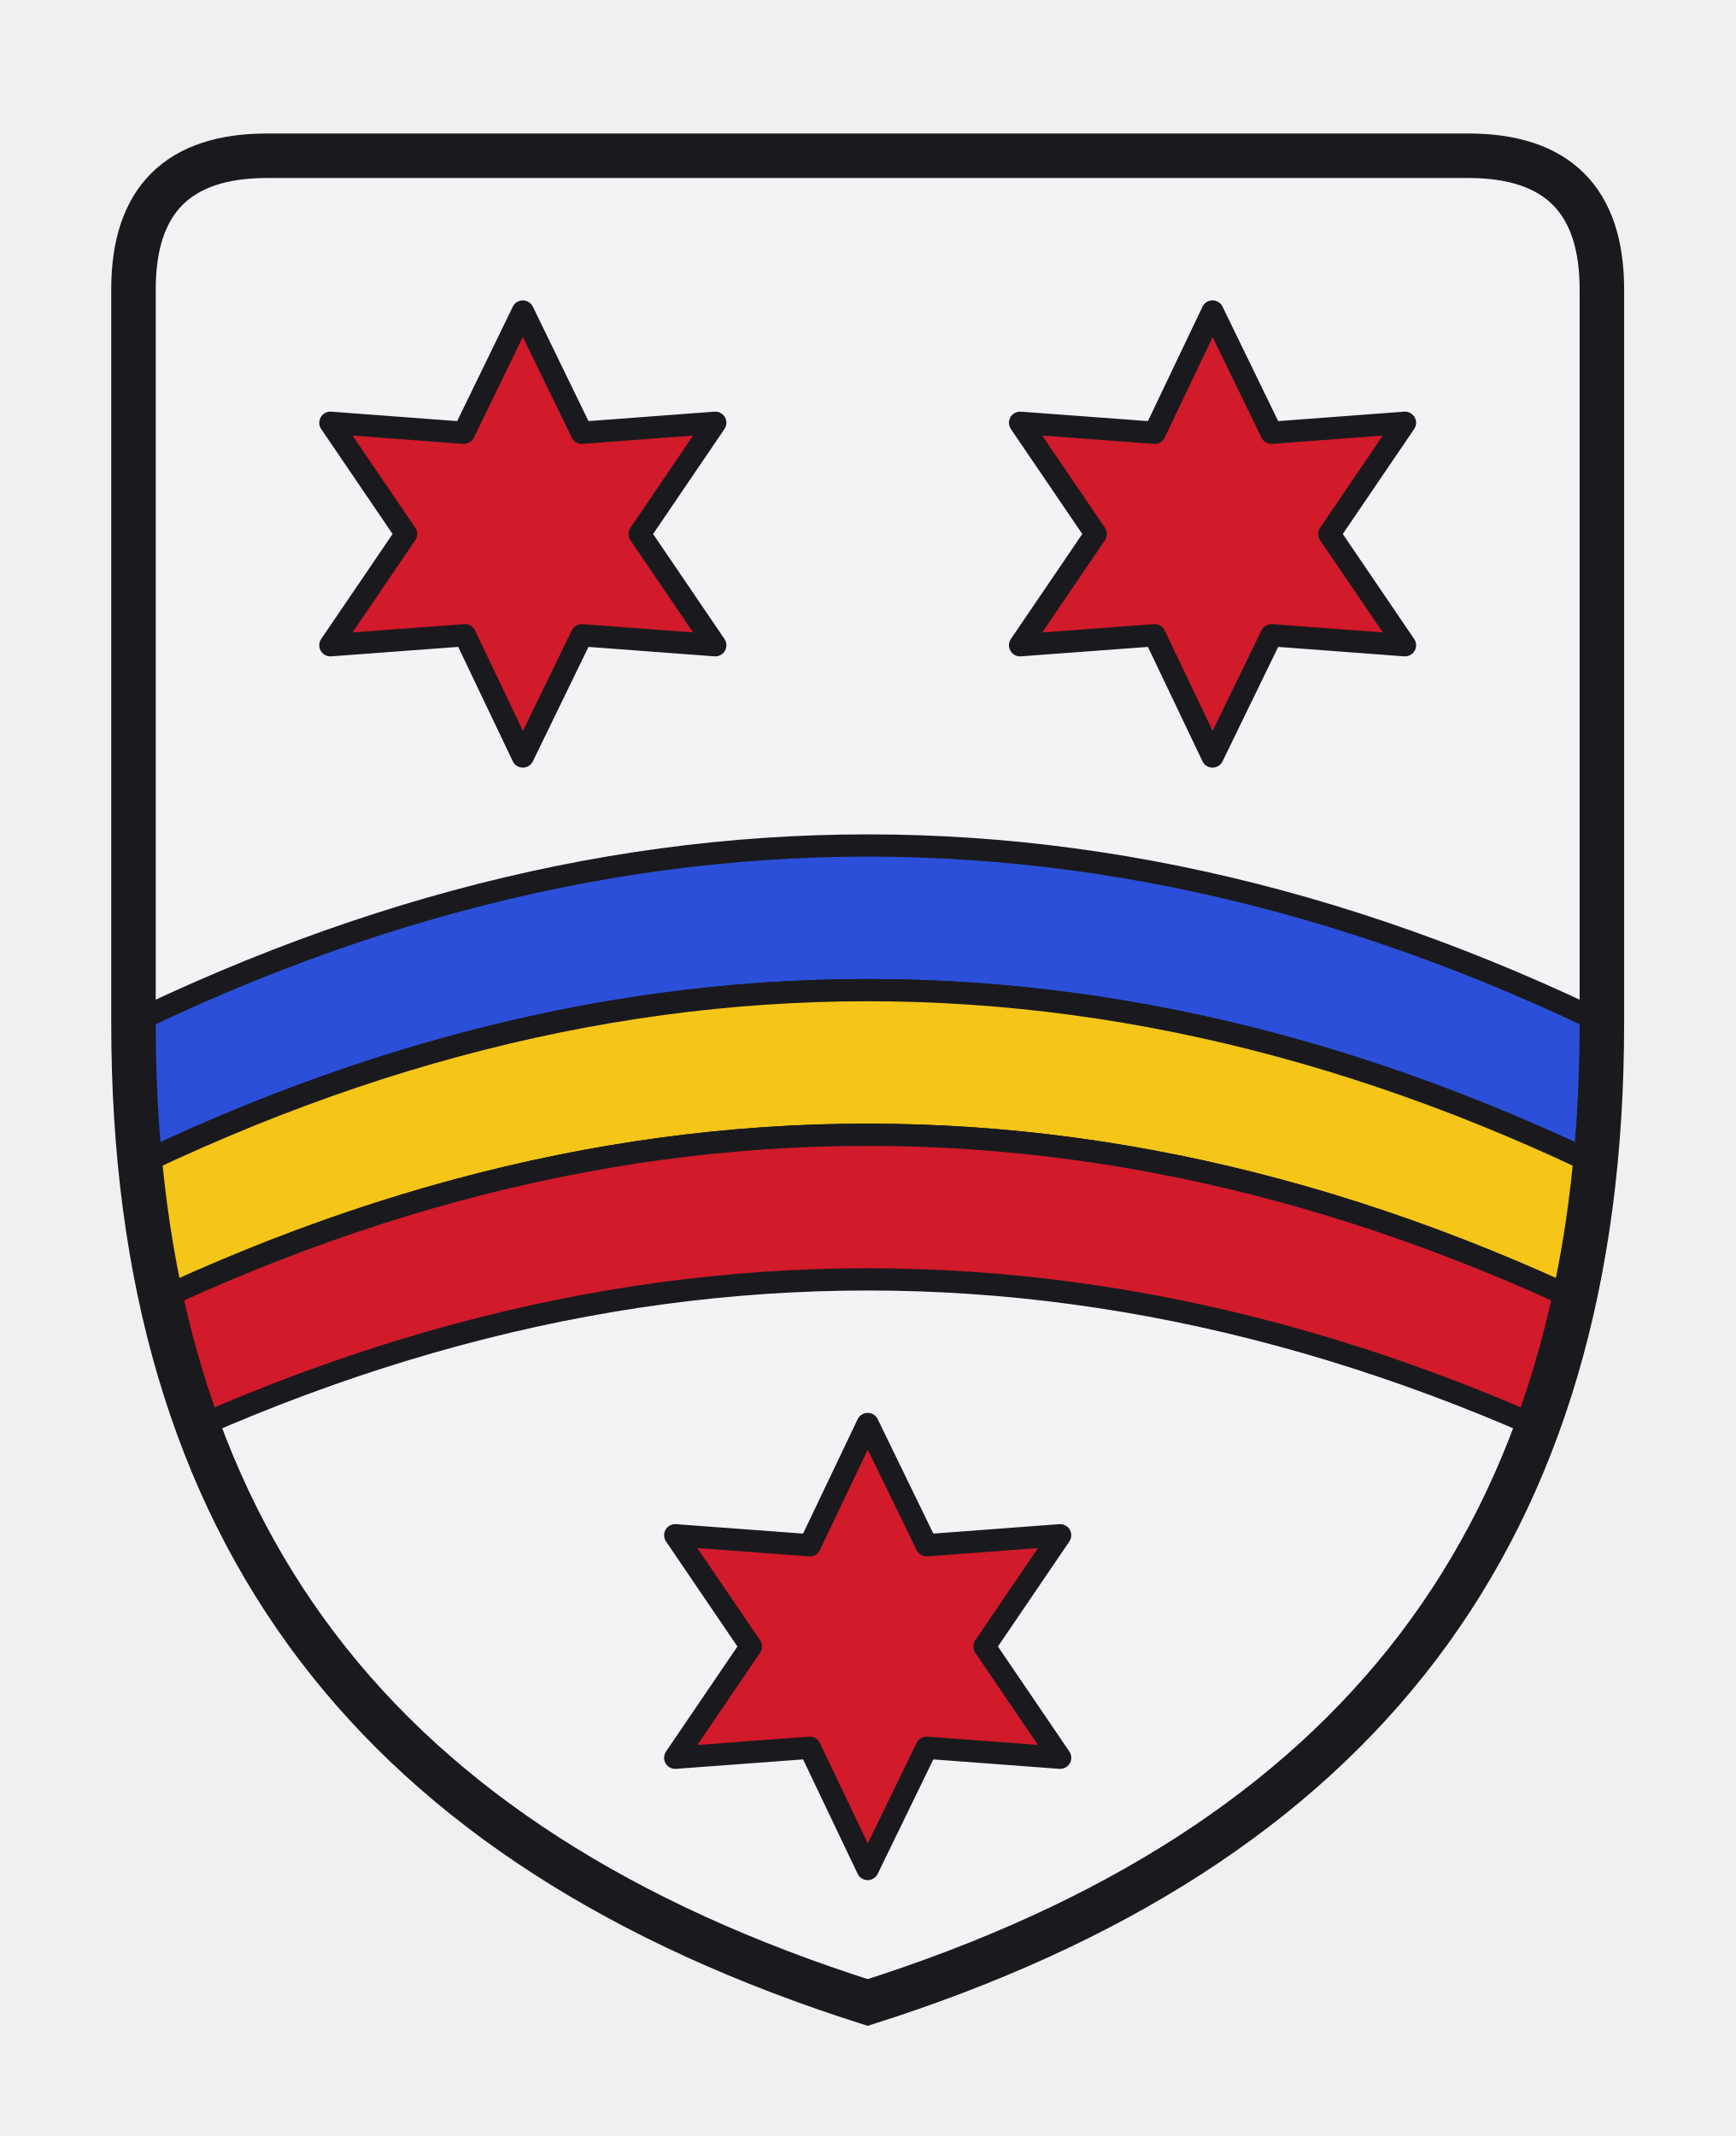
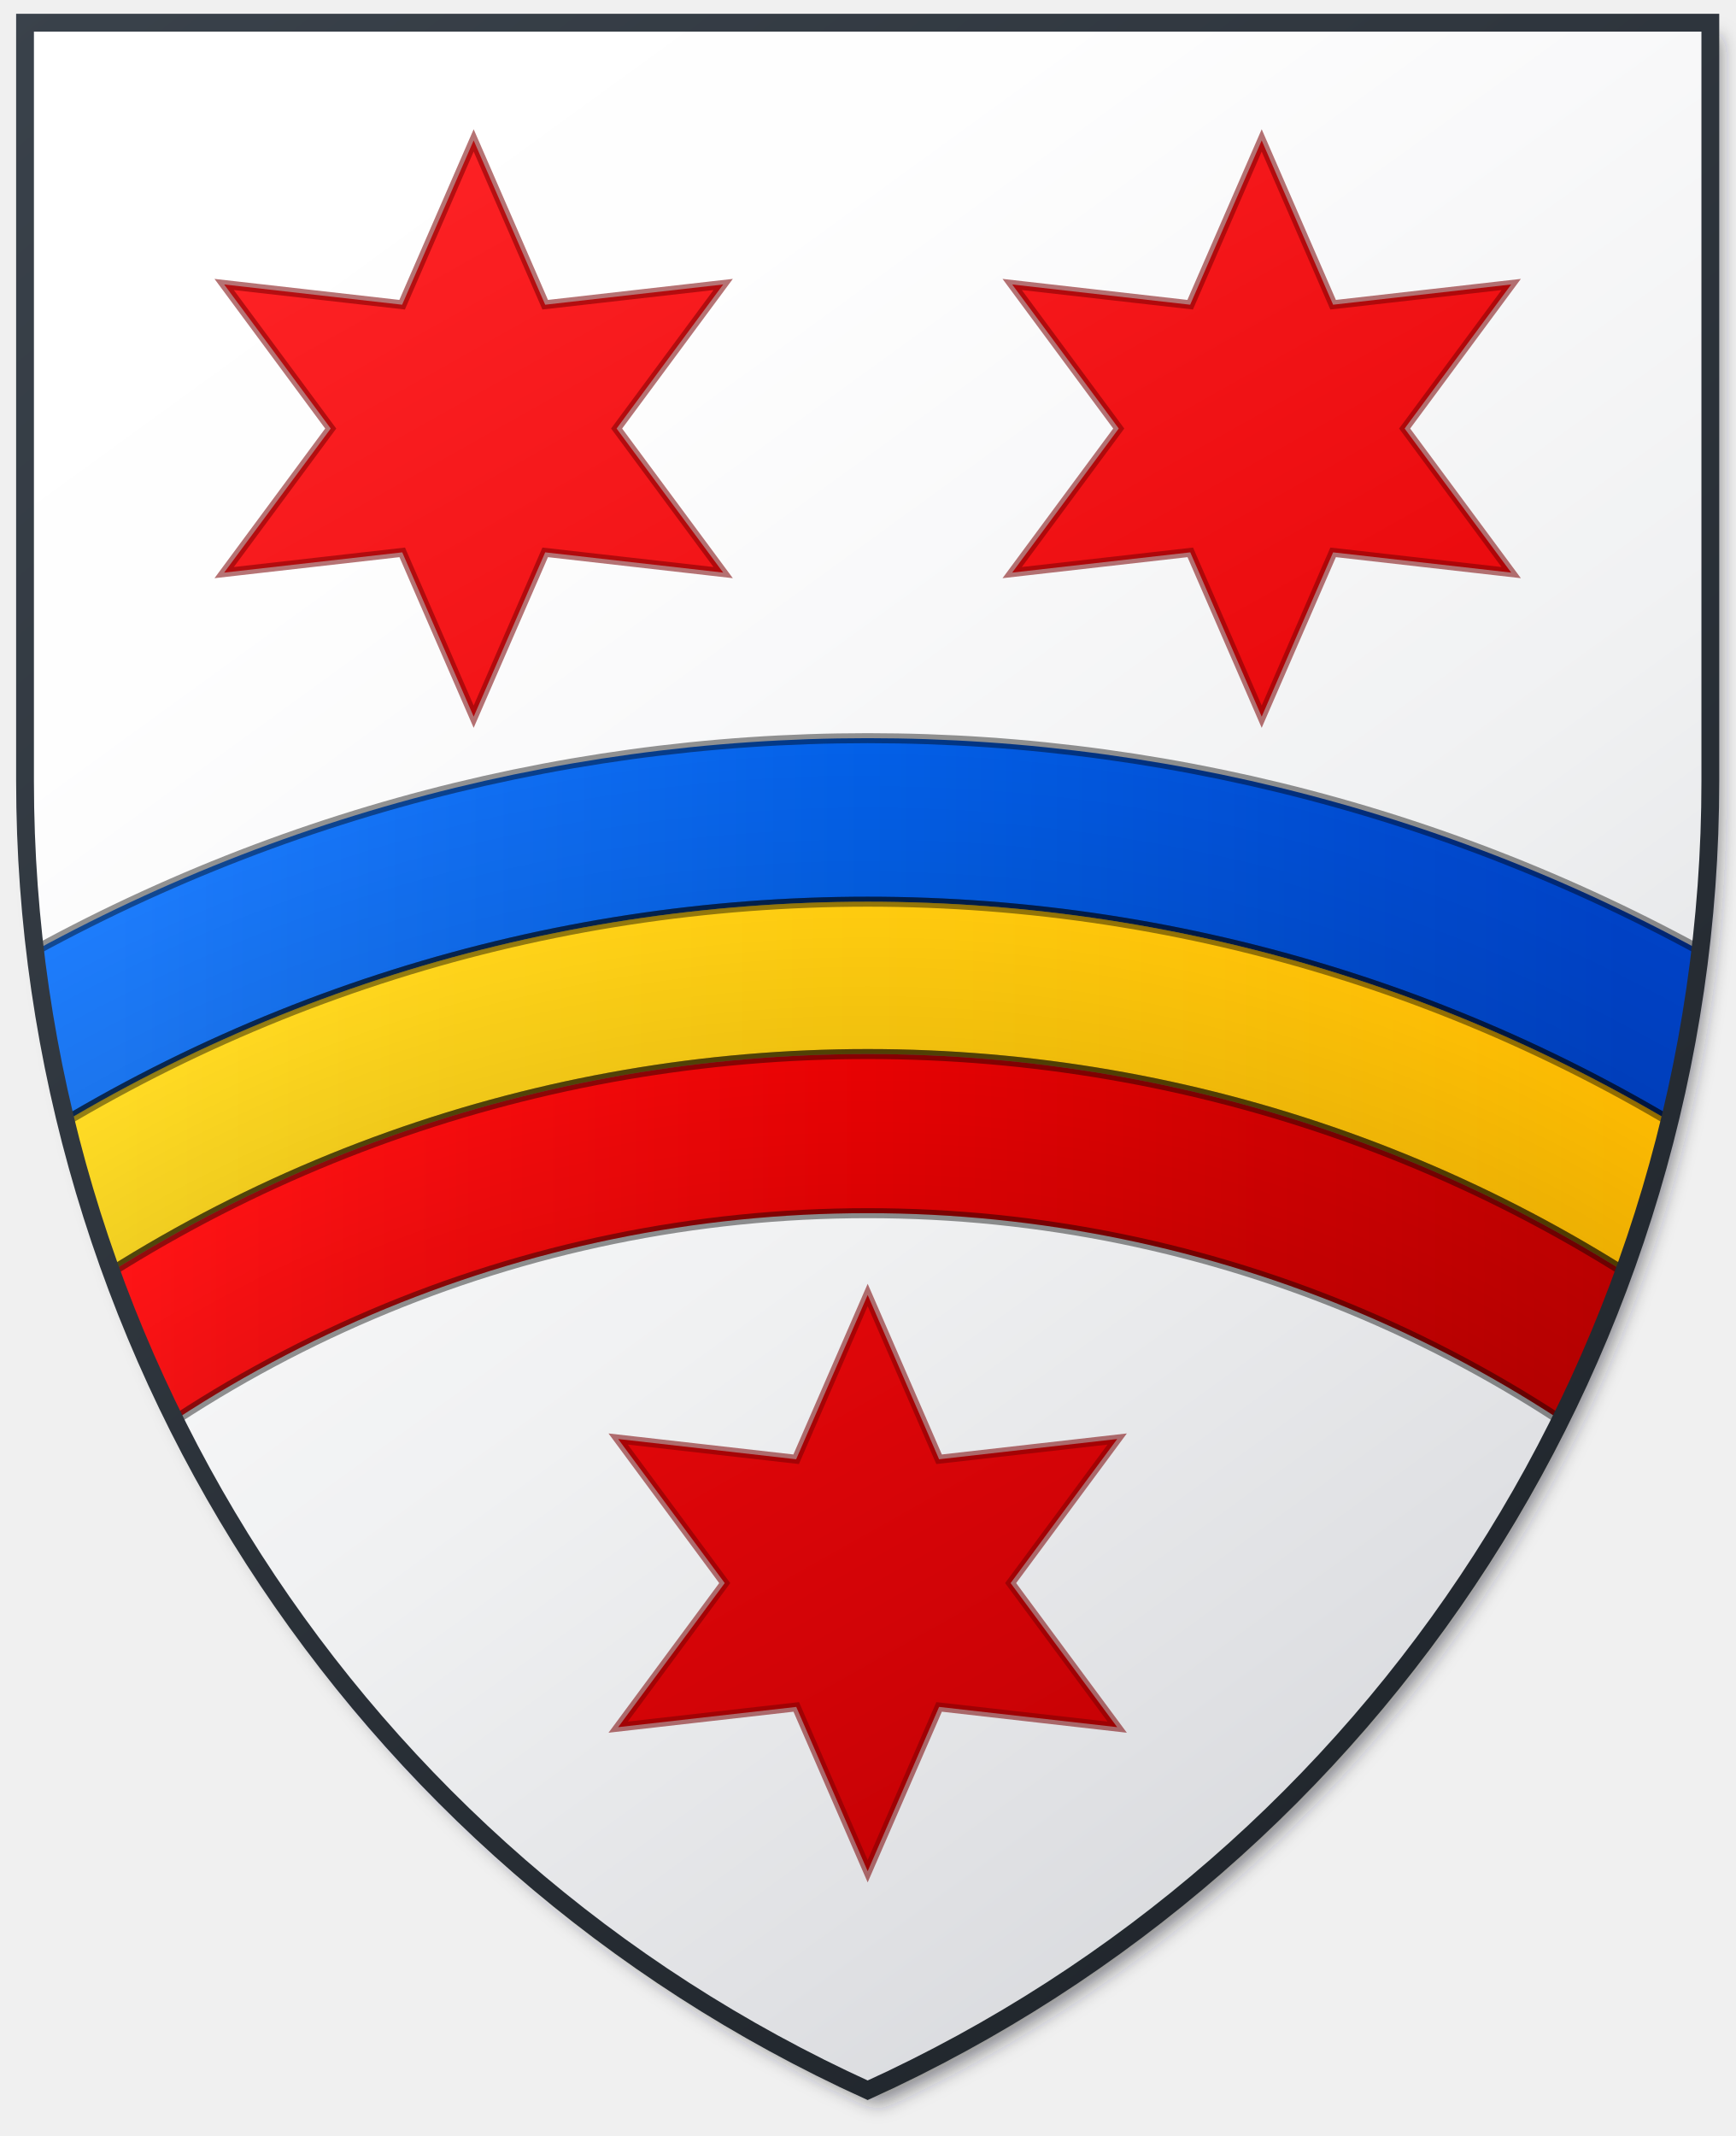
- <svg xmlns="http://www.w3.org/2000/svg" viewBox="0 0 156 192">
+ <svg xmlns="http://www.w3.org/2000/svg" viewBox="0 0 156 192" role="img">
  <defs>
-     <clipPath id="field">
-       <path d="M12 26 Q12 14 24 14 L132 14 Q144 14 144 26 V92 C144 138 122 166 78 180 C34 166 12 138 12 92 Z" />
+     <clipPath id="g-clip">
+       <path d="M2.25 2.04 H153.75 V70.2 A129.3 129.3 0 0 1 78.0 187.89 A129.3 129.3 0 0 1 2.25 70.2 Z" />
    </clipPath>
+     <linearGradient id="g-field" gradientUnits="userSpaceOnUse" x1="20" y1="10" x2="142" y2="178">
+       <stop offset="0" stop-color="#FFFFFF" />
+       <stop offset="0.18" stop-color="#FEFEFE" />
+       <stop offset="0.33" stop-color="#F9F9FA" />
+       <stop offset="0.55" stop-color="#F0F1F2" />
+       <stop offset="0.8" stop-color="#E0E1E4" />
+       <stop offset="1" stop-color="#D2D4D8" />
+     </linearGradient>
+     <linearGradient id="g-blue" gradientUnits="userSpaceOnUse" x1="10" y1="0" x2="146" y2="0">
+       <stop offset="0" stop-color="#1D7CFC" />
+       <stop offset="0.5" stop-color="#0360E8" />
+       <stop offset="1" stop-color="#0042C6" />
+     </linearGradient>
+     <linearGradient id="g-gold" gradientUnits="userSpaceOnUse" x1="10" y1="0" x2="146" y2="0">
+       <stop offset="0" stop-color="#FFDB24" />
+       <stop offset="0.5" stop-color="#FFCC0F" />
+       <stop offset="1" stop-color="#FCBA02" />
+     </linearGradient>
+     <linearGradient id="g-red" gradientUnits="userSpaceOnUse" x1="10" y1="0" x2="146" y2="0">
+       <stop offset="0" stop-color="#FF1416" />
+       <stop offset="0.5" stop-color="#E80203" />
+       <stop offset="1" stop-color="#BA0101" />
+     </linearGradient>
+     <radialGradient id="g-depth" gradientUnits="userSpaceOnUse" cx="78.0" cy="222.65" r="156.3">
+       <stop offset="0.727" stop-color="#000" stop-opacity="0.06" />
+       <stop offset="0.818" stop-color="#000" stop-opacity="0" />
+       <stop offset="0.819" stop-color="#000" stop-opacity="0.06" />
+       <stop offset="0.905" stop-color="#000" stop-opacity="0" />
+       <stop offset="0.906" stop-color="#000" stop-opacity="0.06" />
+       <stop offset="1" stop-color="#000" stop-opacity="0" />
+     </radialGradient>
+     <linearGradient id="g-star" gradientUnits="userSpaceOnUse" x1="22" y1="12" x2="112" y2="172">
+       <stop offset="0" stop-color="#FF2427" />
+       <stop offset="0.55" stop-color="#E8080B" />
+       <stop offset="1" stop-color="#BE0003" />
+     </linearGradient>
+     <filter id="g-shadow" x="-5%" y="-5%" width="115%" height="115%">
+       <feDropShadow dx=".9" dy="1.3" stdDeviation=".8" flood-color="#1C2127" flood-opacity=".5" />
+     </filter>
+     <linearGradient id="g-rim" gradientUnits="userSpaceOnUse" x1="0" y1="0" x2="156" y2="192">
+       <stop offset="0" stop-color="#3A424B" />
+       <stop offset="1" stop-color="#1C2127" />
+     </linearGradient>
  </defs>
-   <path d="M12 26 Q12 14 24 14 L132 14 Q144 14 144 26 V92 C144 138 122 166 78 180 C34 166 12 138 12 92 Z" fill="#f2f3f5" />
-   <g clip-path="url(#field)" stroke="#1a1a1e" stroke-width="2" stroke-linejoin="round">
-     <path d="M4 96 Q78 56 152 96 L152 109 Q78 69 4 109 Z" fill="#2b4fd8" />
-     <path d="M4 109 Q78 69 152 109 L152 122 Q78 82 4 122 Z" fill="#f5c518" />
-     <path d="M4 122 Q78 82 152 122 L152 135 Q78 95 4 135 Z" fill="#d11a2a" />
+   <path d="M2.25 2.04 H153.75 V70.2 A129.3 129.3 0 0 1 78.0 187.89 A129.3 129.3 0 0 1 2.25 70.2 Z" fill="#fff" filter="url(#g-shadow)" />
+   <path d="M2.25 2.04 H153.75 V70.2 A129.3 129.3 0 0 1 78.0 187.89 A129.3 129.3 0 0 1 2.25 70.2 Z" fill="url(#g-field)" />
+   <g clip-path="url(#g-clip)">
+     <path d="M-4.00 89.59 A156.3 156.3 0 0 1 160.00 89.59 L160.00 107.21 A141.6 141.6 0 0 0 -4.00 107.21 Z" fill="url(#g-blue)" stroke="#000" stroke-opacity=".42" stroke-width=".9" />
+     <path d="M-4.00 107.21 A141.6 141.6 0 0 1 160.00 107.21 L160.00 124.49 A127.9 127.9 0 0 0 -4.00 124.49 Z" fill="url(#g-gold)" stroke="#000" stroke-opacity=".42" stroke-width=".9" />
+     <path d="M-4.00 124.49 A127.9 127.9 0 0 1 160.00 124.49 L160.00 144.03 A113.6 113.6 0 0 0 -4.00 144.03 Z" fill="url(#g-red)" stroke="#000" stroke-opacity=".42" stroke-width=".9" />
+     <path d="M-4.00 89.59 A156.3 156.3 0 0 1 160.00 89.59 L160.00 144.03 A113.6 113.6 0 0 0 -4.00 144.03 Z" fill="url(#g-depth)" />
  </g>
-   <g fill="#d11a2a" stroke="#1a1a1e" stroke-width="2" stroke-linejoin="round">
-     <polygon points="47.0,28.0 52.3,38.9 64.3,38.0 57.5,48.0 64.3,58.0 52.3,57.1 47.0,68.0 41.8,57.1 29.7,58.0 36.5,48.0 29.7,38.0 41.7,38.9" />
-     <polygon points="109.0,28.0 114.3,38.9 126.3,38.0 119.5,48.0 126.3,58.0 114.3,57.1 109.0,68.0 103.8,57.1 91.7,58.0 98.5,48.0 91.7,38.0 103.8,38.9" />
-     <polygon points="78.0,128.0 83.3,138.9 95.3,138.0 88.5,148.0 95.3,158.0 83.3,157.1 78.0,168.0 72.8,157.1 60.7,158.0 67.5,148.0 60.7,138.0 72.8,138.9" />
+   <g fill="url(#g-star)" stroke="#7A0003" stroke-opacity=".55" stroke-width=".8" stroke-linejoin="miter">
+     <polygon points="42.58,12.62 49.01,27.39 65.01,25.57 55.43,38.52 65.01,51.47 49.01,49.65 42.58,64.42 36.16,49.65 20.15,51.47 29.73,38.52 20.15,25.57 36.15,27.39" />
+     <polygon points="113.42,12.62 119.84,27.39 135.85,25.57 126.27,38.52 135.85,51.47 119.84,49.65 113.42,64.42 107.00,49.65 90.99,51.47 100.57,38.52 90.99,25.57 106.99,27.39" />
+     <polygon points="78.00,116.40 84.42,131.17 100.43,129.35 90.85,142.30 100.43,155.25 84.42,153.43 78.00,168.20 71.58,153.43 55.57,155.25 65.15,142.30 55.57,129.35 71.57,131.17" />
  </g>
-   <path d="M12 26 Q12 14 24 14 L132 14 Q144 14 144 26 V92 C144 138 122 166 78 180 C34 166 12 138 12 92 Z" fill="none" stroke="#1a1a1e" stroke-width="4" />
+   <path d="M2.25 2.04 H153.75 V70.2 A129.3 129.3 0 0 1 78.0 187.89 A129.3 129.3 0 0 1 2.25 70.2 Z" fill="none" stroke="url(#g-rim)" stroke-width="1.6" stroke-linejoin="miter" />
</svg>
